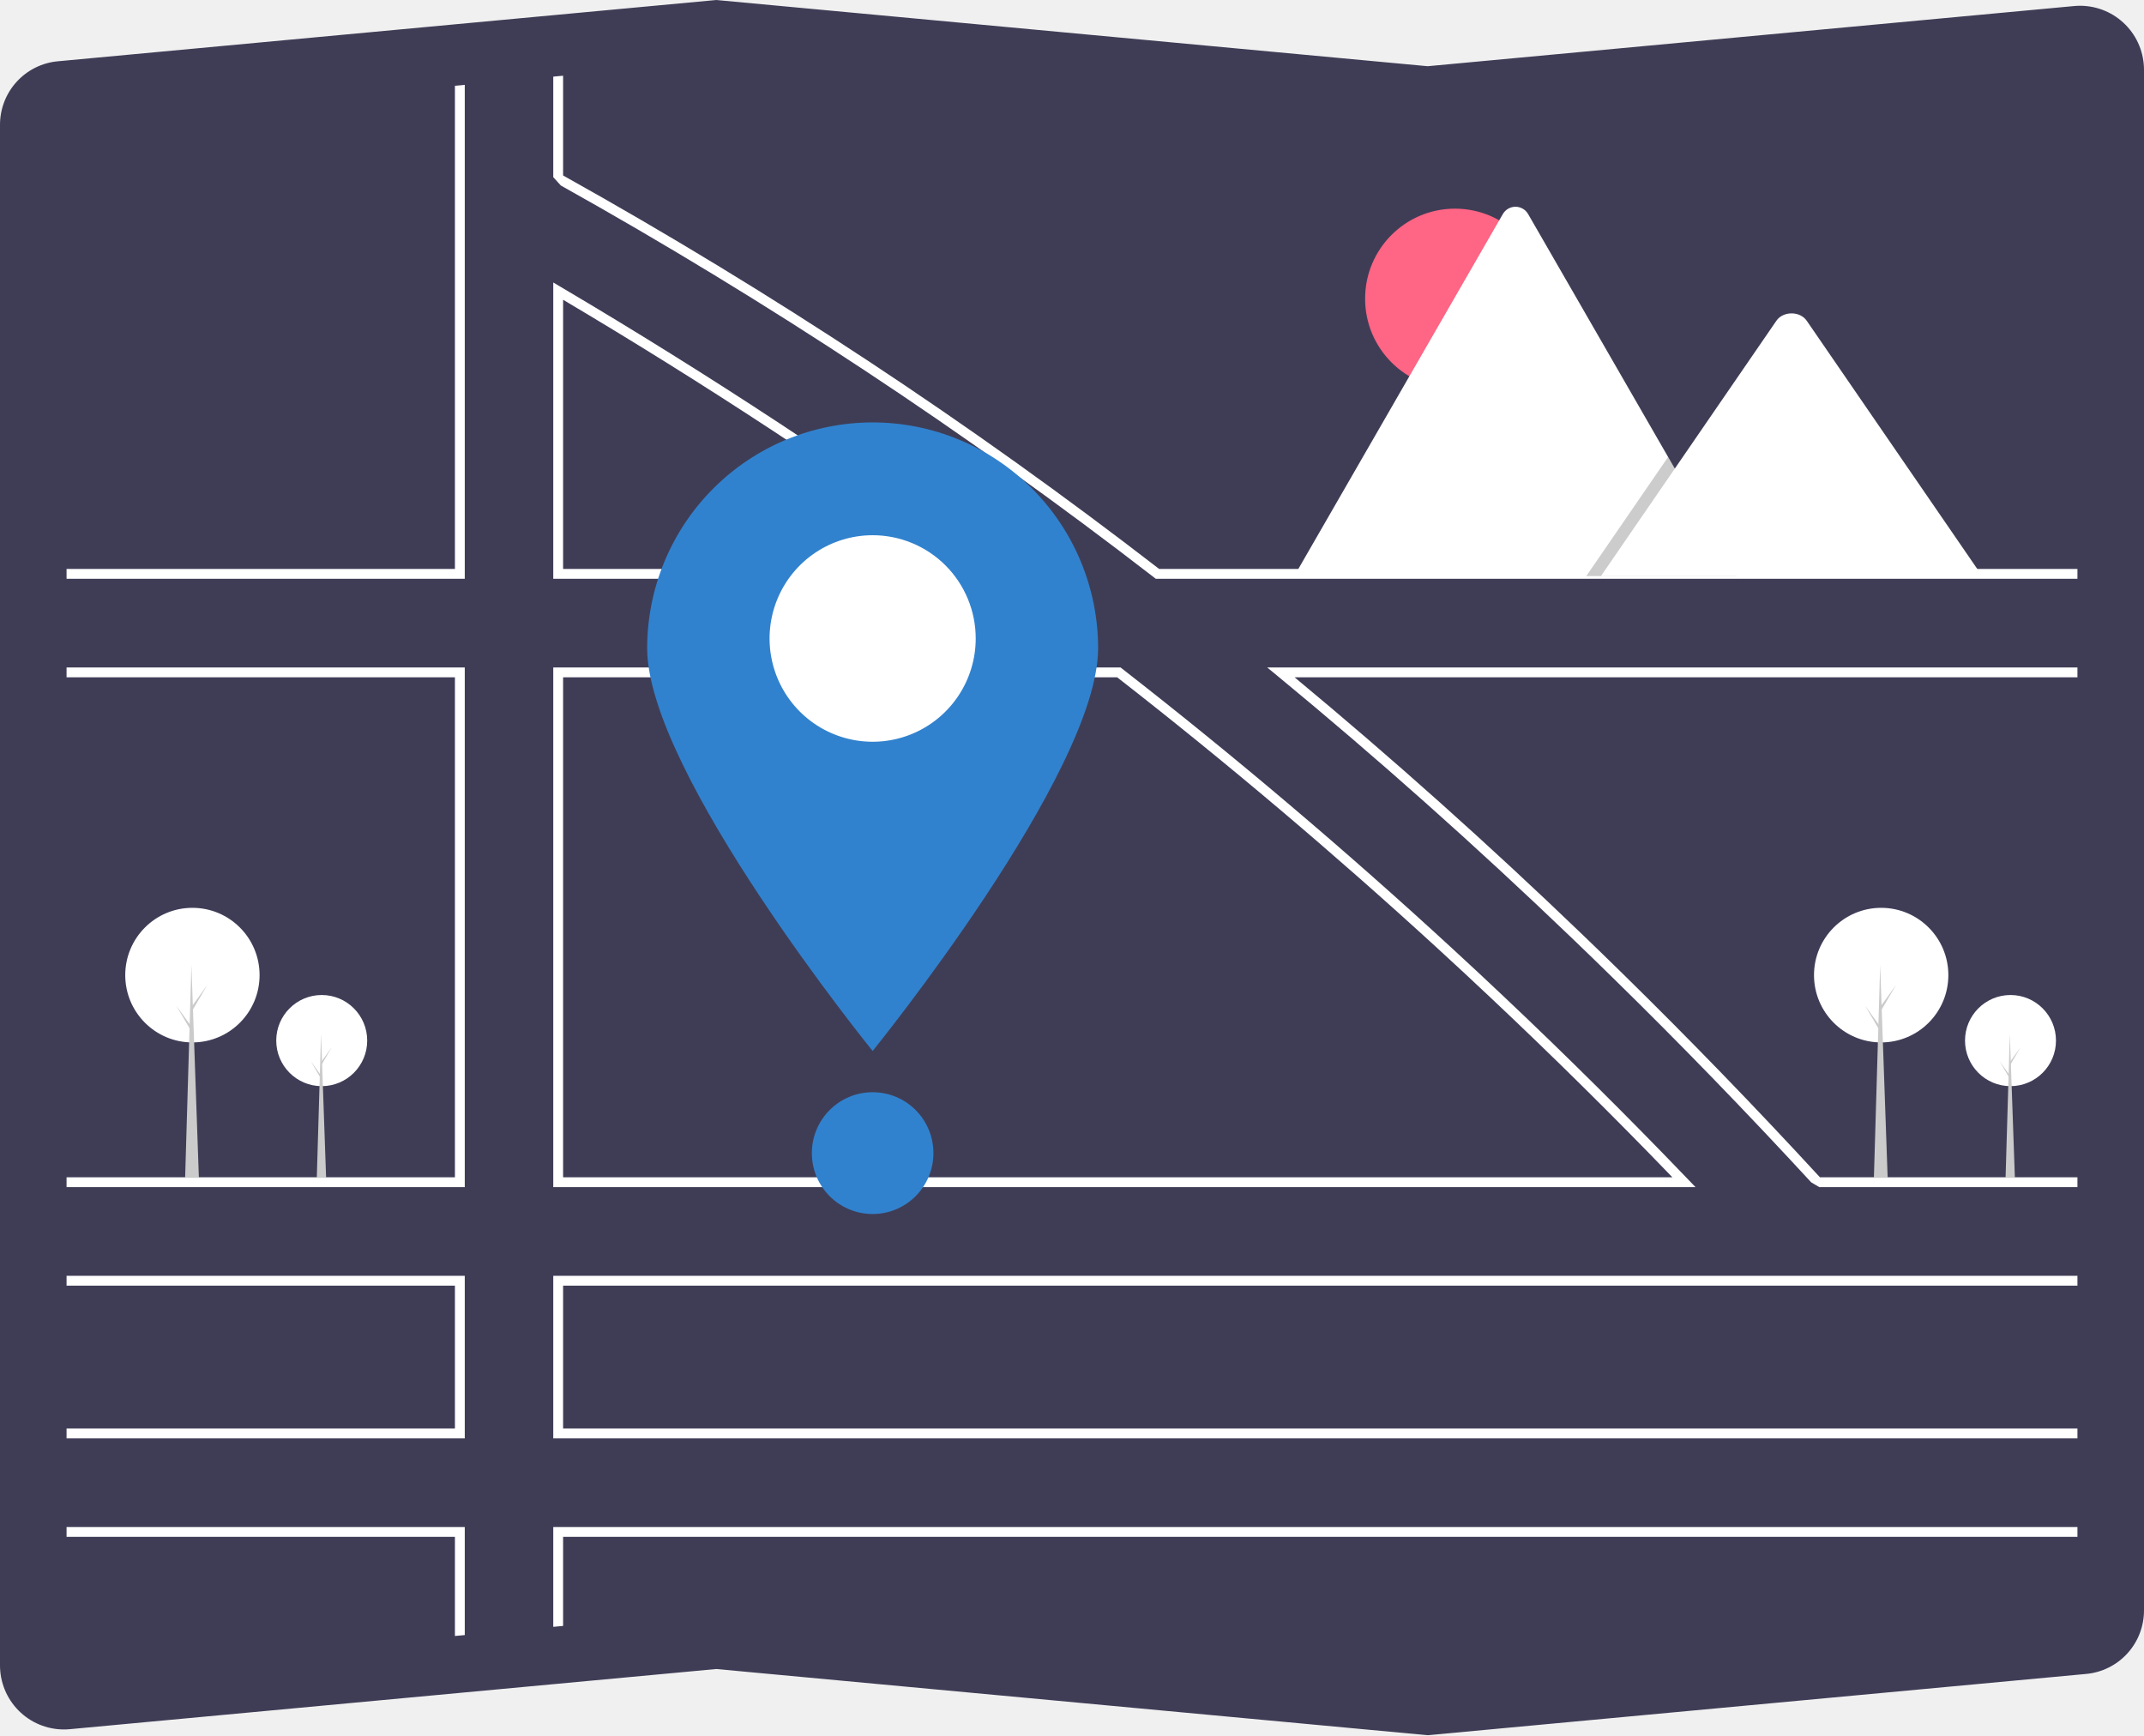
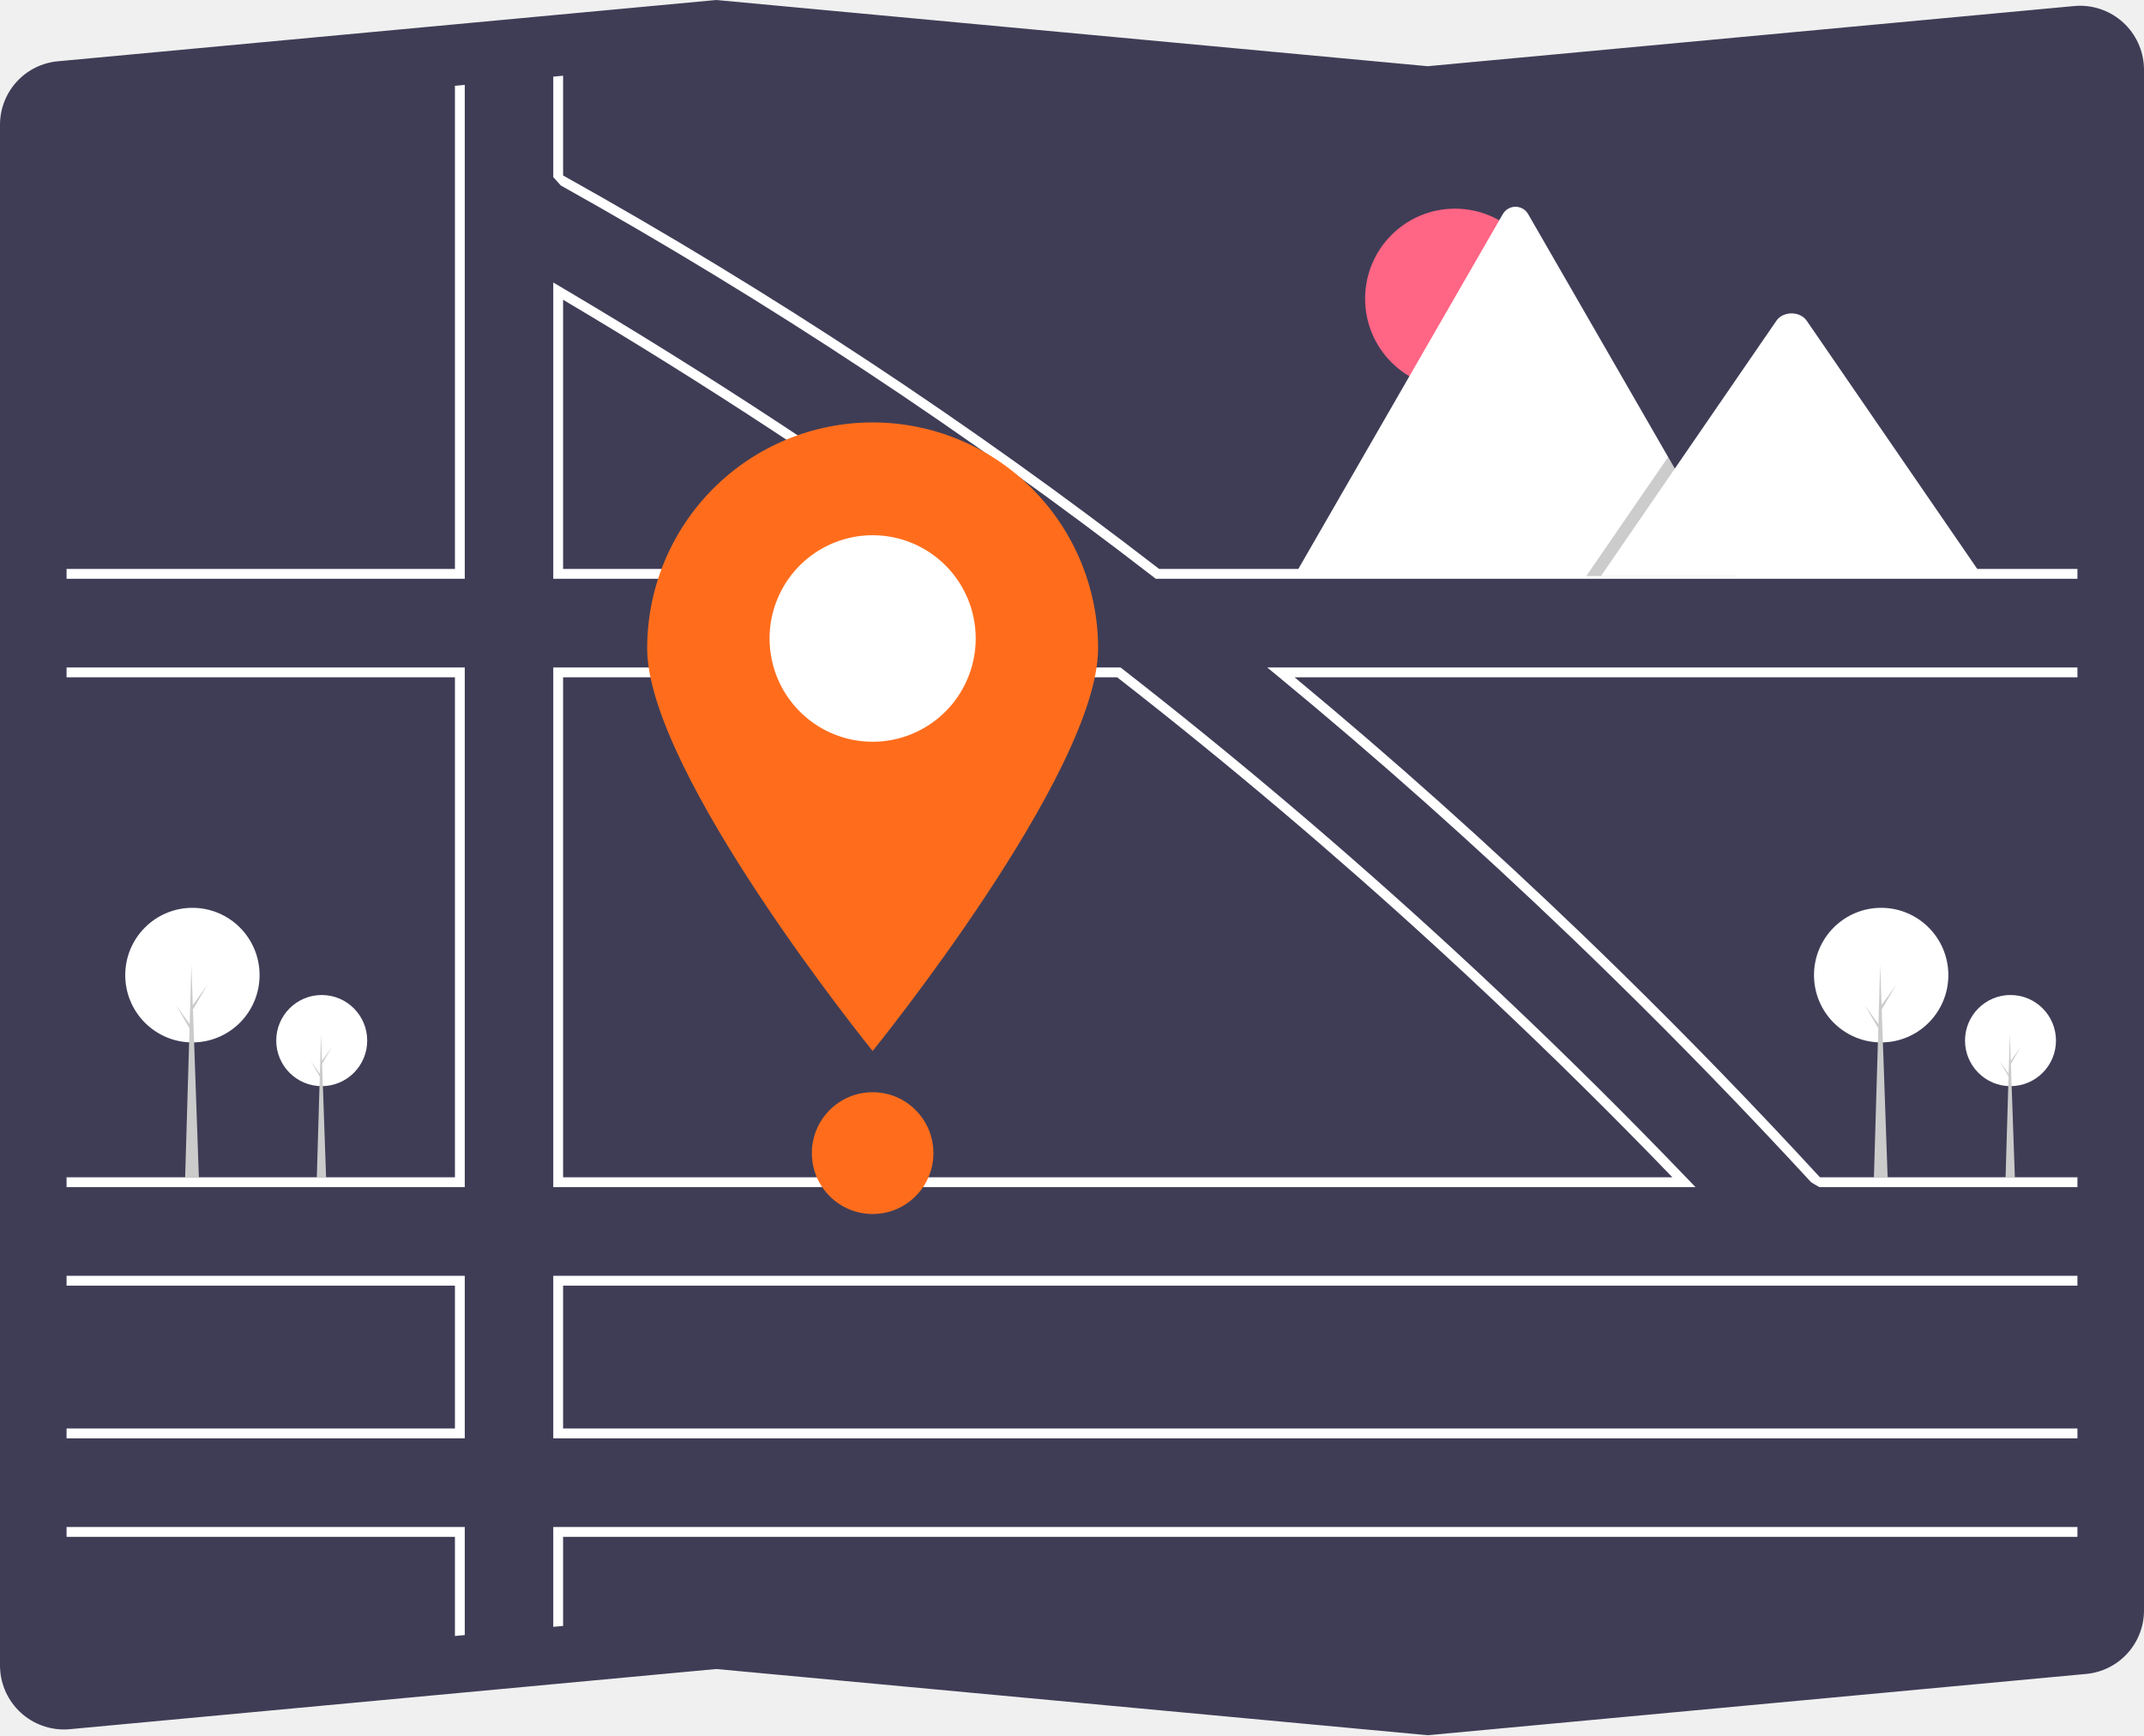
<svg xmlns="http://www.w3.org/2000/svg" width="498" height="403" viewBox="0 0 498 403" fill="none">
  <g clip-path="url(#clip0_5_973)">
    <path d="M331.62 403L331.514 402.99L166.381 387.623L16.22 401.597C12.299 401.962 8.394 400.751 5.365 398.232C2.335 395.713 0.428 392.091 0.064 388.164C0.021 387.707 0 387.248 0 386.789V29.038C-0.015 25.327 1.361 21.746 3.856 19.004C6.352 16.261 9.784 14.557 13.473 14.229L166.381 0L166.487 0.01L331.62 15.377L481.78 1.403C485.701 1.038 489.606 2.249 492.635 4.768C495.665 7.287 497.572 10.909 497.936 14.836C497.979 15.293 498 15.752 498 16.212V373.962C498.015 377.673 496.639 381.254 494.144 383.996C491.649 386.739 488.216 388.443 484.527 388.771L331.62 403Z" fill="#3F3D56" />
    <path d="M230.191 132.35C198.226 109.029 164.593 86.915 130.235 66.626L128.51 65.608V134.421H233.029L230.191 132.35ZM130.794 132.133V69.618C163.479 88.986 195.485 110.002 226.006 132.133L130.794 132.133ZM391.965 273.768C378.141 259.371 363.959 245.301 349.419 231.56C345.411 227.767 341.377 224.005 337.319 220.274C312.554 197.485 286.975 175.811 260.581 155.253L260.272 155.013H128.51V275.708H393.827L391.965 273.768ZM130.794 273.42V157.301H259.49C284.94 177.133 309.701 198.074 333.773 220.125C337.953 223.952 342.104 227.809 346.227 231.697C360.64 245.265 374.715 259.173 388.454 273.42H130.794ZM391.965 273.768C378.141 259.371 363.959 245.301 349.419 231.56C345.411 227.767 341.377 224.005 337.319 220.274C312.554 197.485 286.975 175.811 260.581 155.253L260.272 155.013H128.51V275.708H393.827L391.965 273.768ZM130.794 273.42V157.301H259.49C284.94 177.133 309.701 198.074 333.773 220.125C337.953 223.952 342.104 227.809 346.227 231.697C360.64 245.265 374.715 259.173 388.454 273.42H130.794ZM230.191 132.35C198.226 109.029 164.593 86.915 130.235 66.626L128.51 65.608V134.421H233.029L230.191 132.35ZM130.794 132.133V69.618C163.479 88.986 195.485 110.002 226.006 132.133L130.794 132.133ZM230.191 132.35C198.226 109.029 164.593 86.915 130.235 66.626L128.51 65.608V134.421H233.029L230.191 132.35ZM130.794 132.133V69.618C163.479 88.986 195.485 110.002 226.006 132.133L130.794 132.133ZM391.965 273.768C378.141 259.371 363.959 245.301 349.419 231.56C345.411 227.767 341.377 224.005 337.319 220.274C312.554 197.485 286.975 175.811 260.581 155.253L260.272 155.013H128.51V275.708H393.827L391.965 273.768ZM130.794 273.42V157.301H259.49C284.94 177.133 309.701 198.074 333.773 220.125C337.953 223.952 342.104 227.809 346.227 231.697C360.64 245.265 374.715 259.173 388.454 273.42H130.794ZM15.461 296.3V298.588H105.67V331.765H15.461V334.053H107.954V296.3H15.461ZM128.51 354.645V377.829L130.794 377.617V356.933H482.54V354.645L128.51 354.645ZM482.54 298.588V296.3H128.51V334.053H482.54V331.765H130.794V298.588L482.54 298.588ZM269.237 132.133C225.418 98.272 179.143 67.728 130.794 40.754V17.587L128.51 17.799V41.145L130.269 43.082C178.421 69.983 224.509 100.433 268.152 134.181L268.46 134.421H482.54V132.133L269.237 132.133ZM105.67 132.133H15.461V134.421H107.954V19.71L105.67 19.921L105.67 132.133ZM482.54 155.013H294.339L296.8 157.038C319.972 176.138 342.723 196.394 365.053 217.809C368.228 220.852 371.392 223.92 374.544 227.012C390.235 242.371 405.62 258.231 420.699 274.592L422.582 275.708H482.54V273.42H422.726C407.811 257.22 392.573 241.49 377.011 226.229C373.899 223.174 370.775 220.141 367.64 217.128C345.793 196.129 323.48 176.187 300.7 157.301H482.54V155.013ZM15.461 354.645V356.933H105.67V379.951L107.954 379.739V354.645H15.461ZM15.461 155.013V157.301H105.67V273.42H15.461V275.708H107.954V155.013H15.461ZM230.191 132.35C198.226 109.029 164.593 86.915 130.235 66.626L128.51 65.608V134.421H233.029L230.191 132.35ZM130.794 132.133V69.618C163.479 88.986 195.485 110.002 226.006 132.133L130.794 132.133ZM391.965 273.768C378.141 259.371 363.959 245.301 349.419 231.56C345.411 227.767 341.377 224.005 337.319 220.274C312.554 197.485 286.975 175.811 260.581 155.253L260.272 155.013H128.51V275.708H393.827L391.965 273.768ZM130.794 273.42V157.301H259.49C284.94 177.133 309.701 198.074 333.773 220.125C337.953 223.952 342.104 227.809 346.227 231.697C360.64 245.265 374.715 259.173 388.454 273.42H130.794ZM230.191 132.35C198.226 109.029 164.593 86.915 130.235 66.626L128.51 65.608V134.421H233.029L230.191 132.35ZM130.794 132.133V69.618C163.479 88.986 195.485 110.002 226.006 132.133L130.794 132.133ZM391.965 273.768C378.141 259.371 363.959 245.301 349.419 231.56C345.411 227.767 341.377 224.005 337.319 220.274C312.554 197.485 286.975 175.811 260.581 155.253L260.272 155.013H128.51V275.708H393.827L391.965 273.768ZM130.794 273.42V157.301H259.49C284.94 177.133 309.701 198.074 333.773 220.125C337.953 223.952 342.104 227.809 346.227 231.697C360.64 245.265 374.715 259.173 388.454 273.42H130.794Z" fill="white" />
-     <path d="M255.063 150.568C255.063 179.541 202.693 244.086 202.693 244.086C202.693 244.086 150.323 179.541 150.323 150.568C150.323 136.654 155.841 123.31 165.662 113.472C175.483 103.634 188.804 98.106 202.693 98.106C216.583 98.106 229.903 103.634 239.724 113.472C249.546 123.31 255.063 136.654 255.063 150.568Z" fill="#3182CE" />
+     <path d="M255.063 150.568C255.063 179.541 202.693 244.086 202.693 244.086C202.693 244.086 150.323 179.541 150.323 150.568C150.323 136.654 155.841 123.31 165.662 113.472C175.483 103.634 188.804 98.106 202.693 98.106C216.583 98.106 229.903 103.634 239.724 113.472C249.546 123.31 255.063 136.654 255.063 150.568Z" fill="#ff6d1c" />
    <path d="M226.634 148.287C226.634 153.03 225.23 157.667 222.6 161.611C219.969 165.555 216.23 168.629 211.855 170.444C207.481 172.259 202.667 172.734 198.023 171.808C193.379 170.883 189.113 168.599 185.765 165.245C182.417 161.891 180.137 157.618 179.213 152.966C178.289 148.313 178.764 143.491 180.576 139.109C182.388 134.727 185.456 130.982 189.393 128.346C193.33 125.711 197.959 124.305 202.694 124.305C205.838 124.303 208.952 124.922 211.857 126.127C214.762 127.332 217.402 129.098 219.626 131.326C221.849 133.553 223.612 136.197 224.815 139.108C226.018 142.018 226.636 145.137 226.634 148.287Z" fill="white" />
-     <path d="M202.693 281.949C210.49 281.949 216.81 275.618 216.81 267.808C216.81 259.997 210.49 253.666 202.693 253.666C194.896 253.666 188.576 259.997 188.576 267.808C188.576 275.618 194.896 281.949 202.693 281.949Z" fill="#3182CE" />
+     <path d="M202.693 281.949C210.49 281.949 216.81 275.618 216.81 267.808C216.81 259.997 210.49 253.666 202.693 253.666C194.896 253.666 188.576 259.997 188.576 267.808C188.576 275.618 194.896 281.949 202.693 281.949Z" fill="#ff6d1c" />
    <path d="M337.955 90.277C349.482 90.277 358.827 80.916 358.827 69.369C358.827 57.821 349.482 48.46 337.955 48.46C326.427 48.46 317.082 57.821 317.082 69.369C317.082 80.916 326.427 90.277 337.955 90.277Z" fill="#FF6584" />
    <path d="M403.407 133.801H301.015C300.887 133.803 300.759 133.793 300.632 133.771L349.059 49.742C349.355 49.219 349.784 48.783 350.302 48.48C350.821 48.178 351.41 48.018 352.01 48.018C352.611 48.018 353.2 48.178 353.719 48.48C354.237 48.783 354.666 49.219 354.961 49.742L387.462 106.132L389.019 108.83L403.407 133.801Z" fill="white" />
    <path opacity="0.2" d="M403.408 133.801H368.448L385.609 108.83L386.844 107.031L387.462 106.132L389.019 108.83L403.408 133.801Z" fill="black" />
    <path d="M460.419 133.801H371.858L389.019 108.83L390.254 107.031L412.617 74.489C414.083 72.356 417.61 72.224 419.334 74.087C419.45 74.214 419.557 74.348 419.656 74.489L460.419 133.801Z" fill="white" />
    <path d="M466.99 252.254C472.825 252.254 477.554 247.516 477.554 241.671C477.554 235.827 472.825 231.089 466.99 231.089C461.156 231.089 456.427 235.827 456.427 241.671C456.427 247.516 461.156 252.254 466.99 252.254Z" fill="white" />
    <path d="M468.009 273.546H465.845L466.832 240.078L468.009 273.546Z" fill="#CBCBCB" />
    <path d="M467.022 246.421L469.345 243.201L466.99 247.218L466.736 246.771L467.022 246.421Z" fill="#CBCBCB" />
    <path d="M466.768 249.671L464.445 246.453L466.8 250.468L467.054 250.022L466.768 249.671Z" fill="#CBCBCB" />
    <path d="M436.953 242.099C445.57 242.099 452.555 235.102 452.555 226.47C452.555 217.838 445.57 210.841 436.953 210.841C428.337 210.841 421.351 217.838 421.351 226.47C421.351 235.102 428.337 242.099 436.953 242.099Z" fill="white" />
    <path d="M438.457 273.546H435.261L436.719 224.116L438.457 273.546Z" fill="#CBCBCB" />
    <path d="M437 233.484L440.431 228.73L436.954 234.661L436.578 234.002L437 233.484Z" fill="#CBCBCB" />
    <path d="M436.625 238.286L433.194 233.532L436.672 239.463L437.047 238.804L436.625 238.286Z" fill="#CBCBCB" />
    <path d="M74.73 252.254C80.564 252.254 85.293 247.516 85.293 241.671C85.293 235.827 80.564 231.089 74.73 231.089C68.895 231.089 64.166 235.827 64.166 241.671C64.166 247.516 68.895 252.254 74.73 252.254Z" fill="white" />
    <path d="M75.748 273.546H73.585L74.571 240.078L75.748 273.546Z" fill="#CBCBCB" />
    <path d="M74.762 246.421L77.085 243.201L74.73 247.218L74.476 246.771L74.762 246.421Z" fill="#CBCBCB" />
    <path d="M74.507 249.671L72.184 246.453L74.539 250.468L74.793 250.022L74.507 249.671Z" fill="#CBCBCB" />
    <path d="M44.693 242.099C53.309 242.099 60.294 235.102 60.294 226.47C60.294 217.838 53.309 210.841 44.693 210.841C36.076 210.841 29.091 217.838 29.091 226.47C29.091 235.102 36.076 242.099 44.693 242.099Z" fill="white" />
    <path d="M46.196 273.546H43.001L44.458 224.116L46.196 273.546Z" fill="#CBCBCB" />
    <path d="M44.74 233.484L48.17 228.73L44.693 234.661L44.317 234.002L44.74 233.484Z" fill="#CBCBCB" />
    <path d="M44.364 238.286L40.933 233.532L44.411 239.463L44.787 238.804L44.364 238.286Z" fill="#CBCBCB" />
  </g>
  <defs>
    <clipPath id="clip0_5_973">
      <rect width="498" height="403" fill="white" />
    </clipPath>
  </defs>
</svg>
